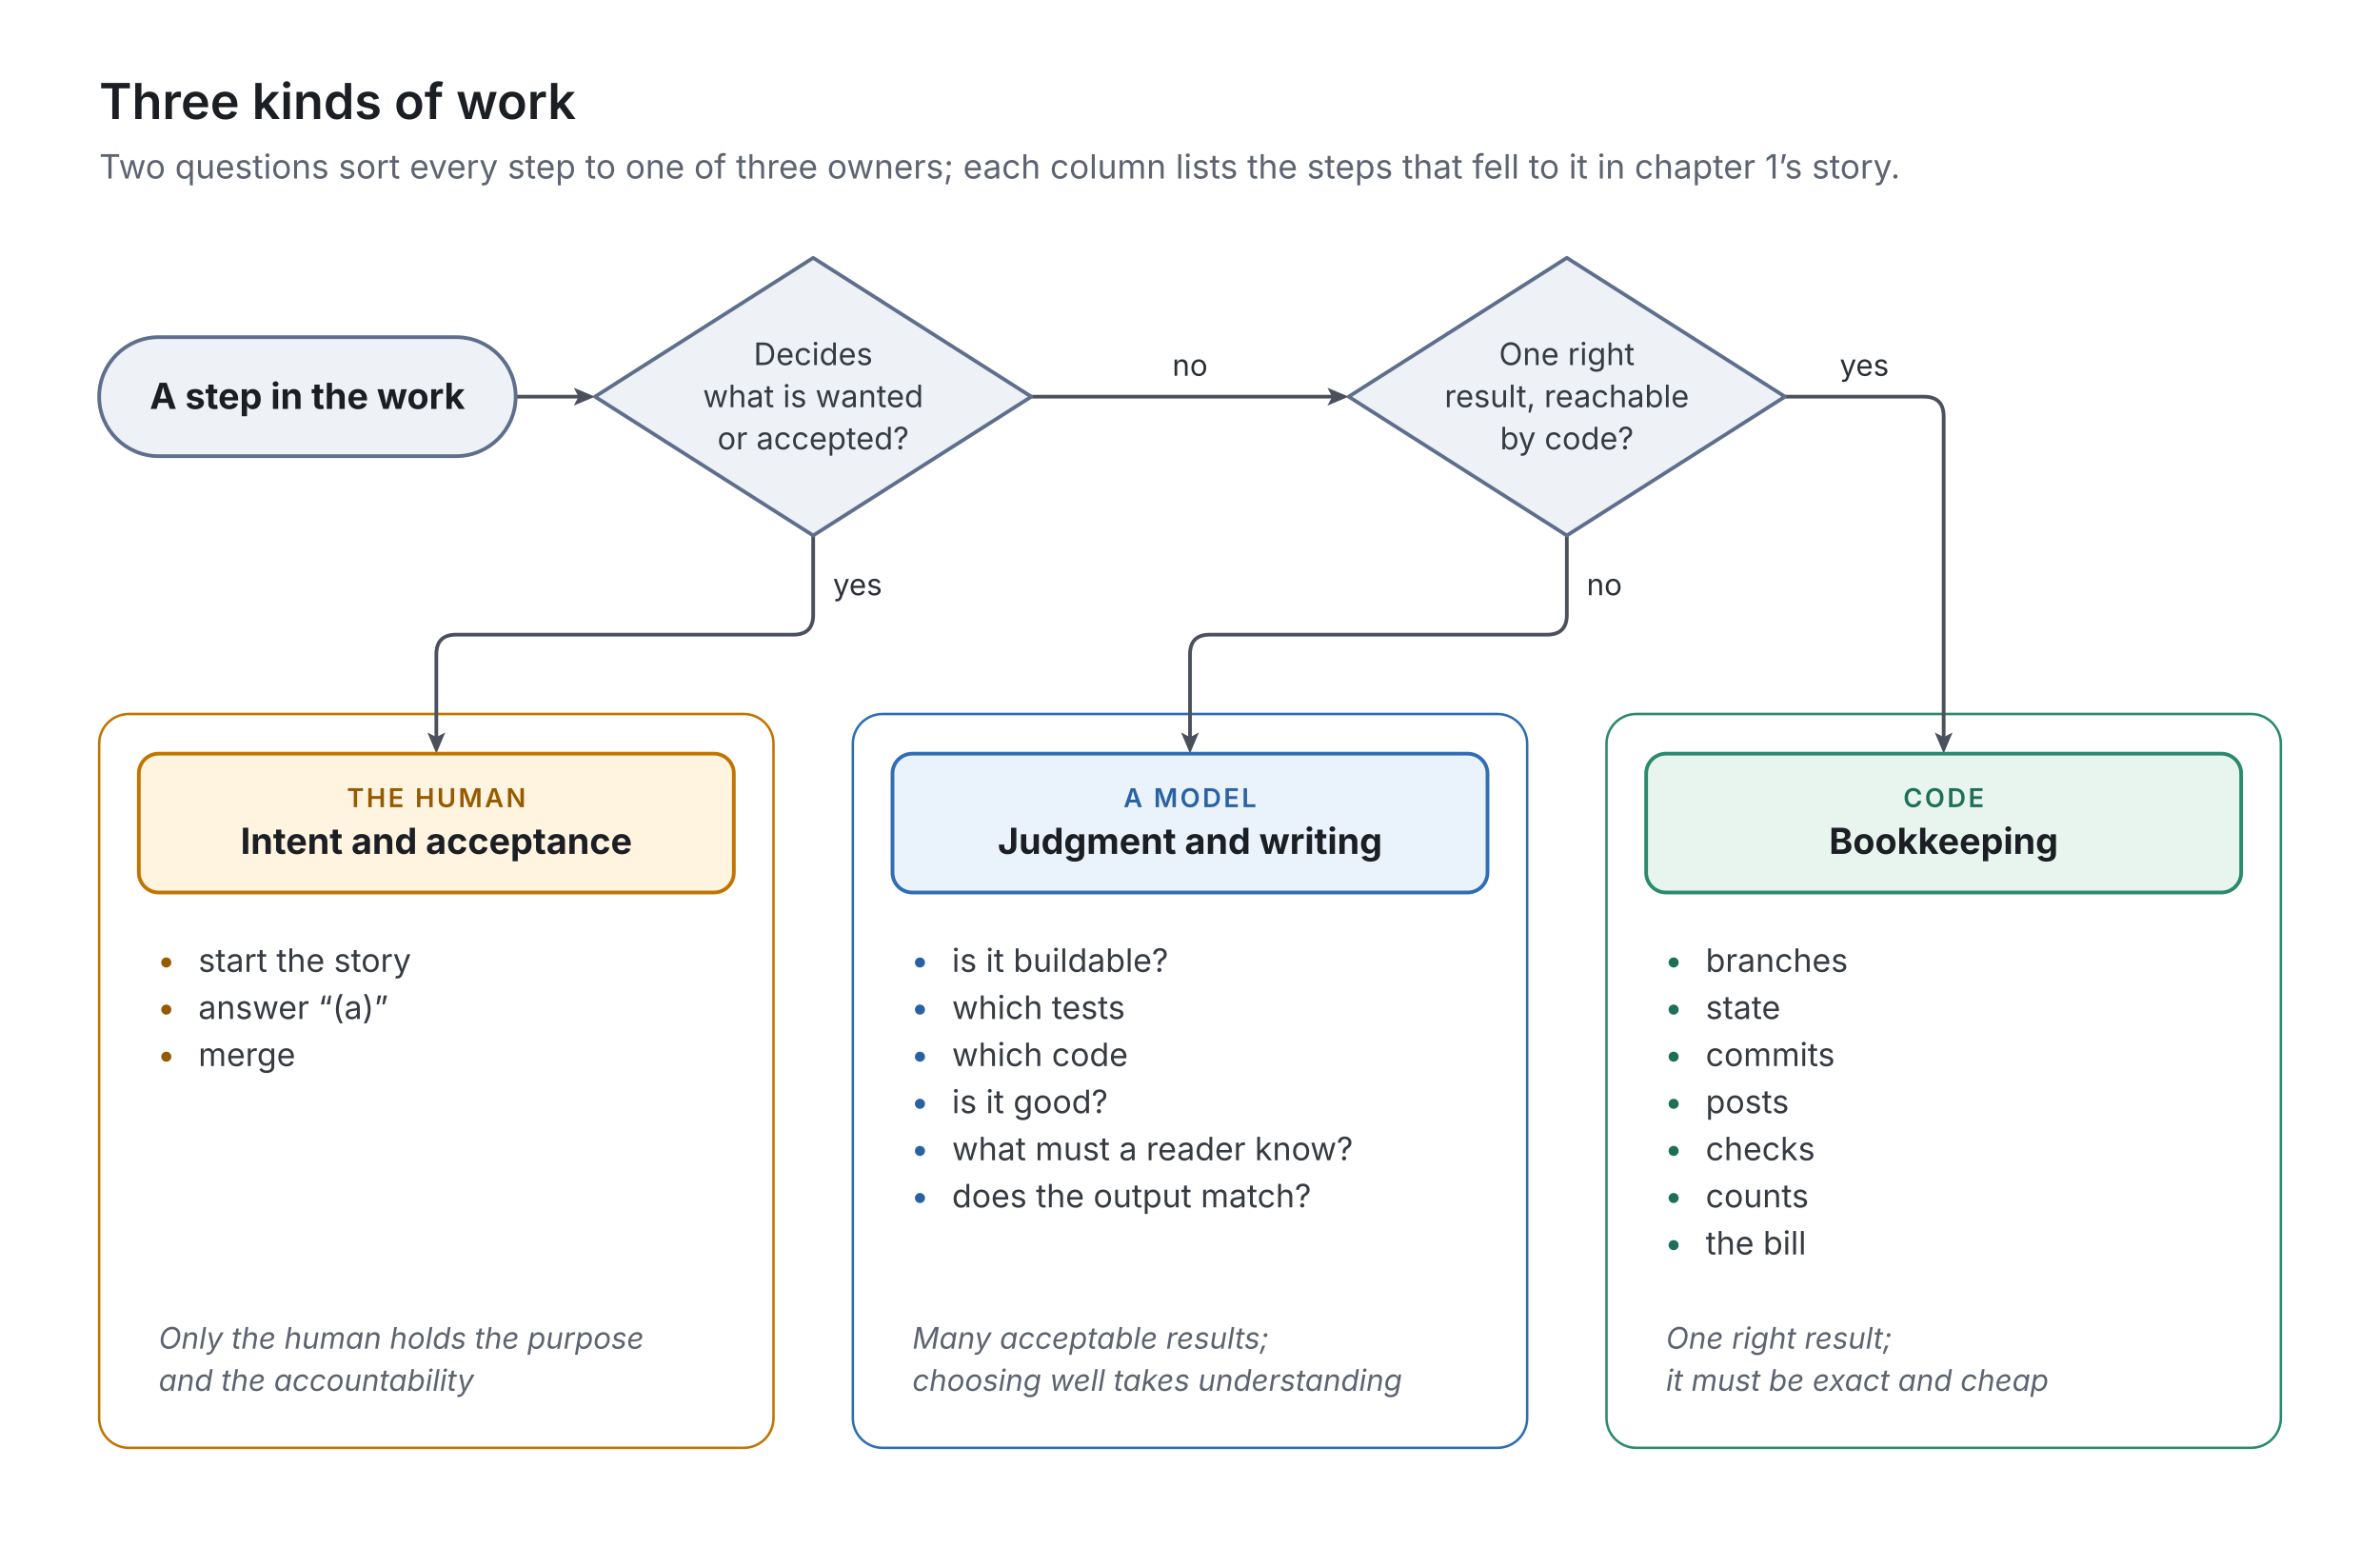
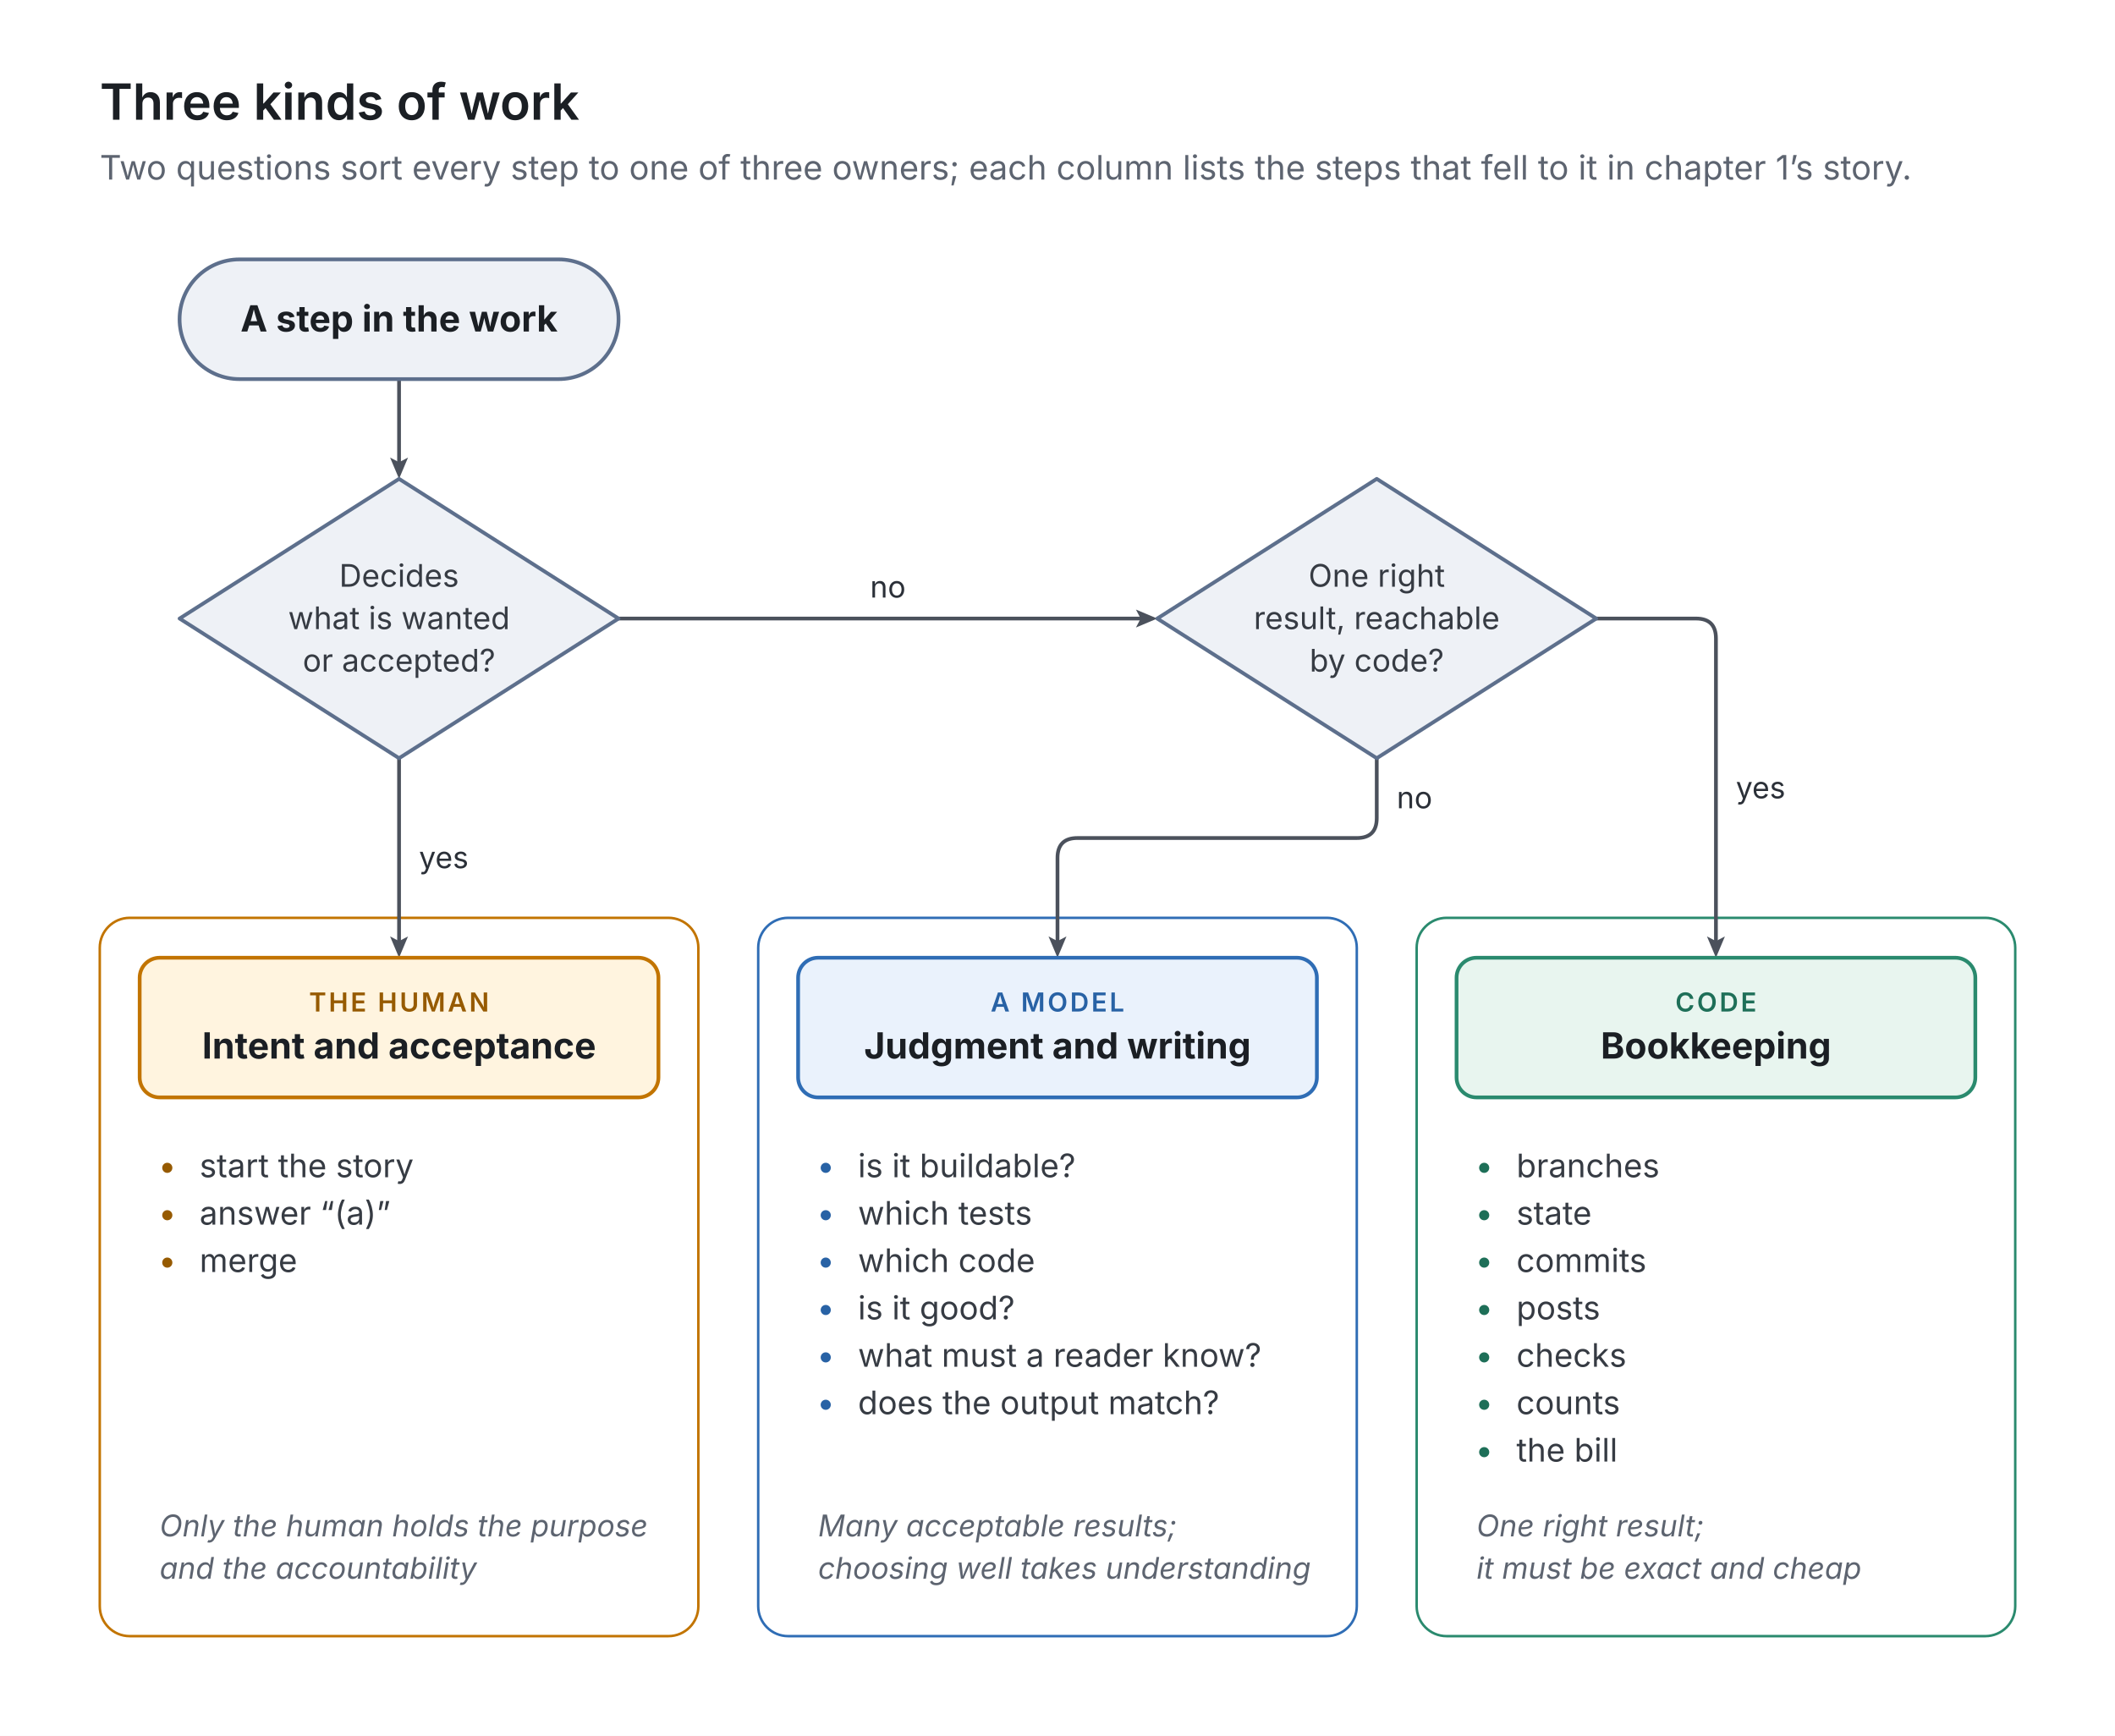
- <svg xmlns="http://www.w3.org/2000/svg" width="960" height="624" viewBox="0 0 960 624" role="img" aria-labelledby="title desc">
+ <svg xmlns="http://www.w3.org/2000/svg" width="848" height="696" viewBox="0 0 848 696" role="img" aria-labelledby="title desc">
  <style>
.tx-note { font-style: italic; }
text { font-family: "Inter", "Segoe UI", "Helvetica Neue", Helvetica, Arial, sans-serif; }
.code { font-family: ui-monospace, "SF Mono", "Cascadia Mono", Menlo, Consolas, "Liberation Mono", monospace; font-size: 0.92em; }
.ttl { font-size: 20px; font-weight: 600; }
.sub { font-size: 13.5px; font-weight: 400; }
.tag { font-size: 10.5px; font-weight: 600; letter-spacing: 0.09em; }
.nt { font-size: 14.5px; font-weight: 700; }
.nb { font-size: 12.5px; font-weight: 400; }
.lb { font-size: 12px; font-weight: 400; }
.lane-h { font-size: 13px; font-weight: 700; }
.lane-n { font-size: 12px; font-weight: 400; }
.col-h { font-size: 12.5px; font-weight: 700; }
.grp-c { font-size: 12px; font-weight: 600; }
.tx { font-size: 13px; font-weight: 400; }
.tx-bold { font-size: 13px; font-weight: 700; }
.tx-mono { font-size: 12px; font-weight: 400; font-family: ui-monospace, "SF Mono", "Cascadia Mono", Menlo, Consolas, "Liberation Mono", monospace; }
.tx-note { font-size: 12px; font-weight: 400; }
.tx-small { font-size: 11px; font-weight: 400; }
.lg { font-size: 12px; font-weight: 400; }
.sh, .fold { stroke-width: 1.5; stroke-linejoin: round; }
.n-end .sh { stroke-dasharray: 5 3; }
.e { fill: none; stroke-linejoin: round; }
.lb { paint-order: stroke fill; stroke-width: 4px; stroke-linejoin: round; }
.rule, .lane-a, .lane-b { stroke-width: 1; shape-rendering: crispEdges; }
.rule, .col-u { fill: none; } .col-r { stroke-dasharray: 2 3; }
.col-u { stroke-width: 1; shape-rendering: crispEdges; }
.grp { stroke-width: 1; } .grp-d { stroke-dasharray: 5 4; }
.e-flow { stroke-width: 1.5; }
.bg { fill: #ffffff; }
.ttl, .nt, .lane-h, .col-h, .tx-bold { fill: #1b1f24; }
.sub, .lane-n, .grp-c, .tx-note, .tx-small { fill: #5d6470; }
.nb, .tx, .tx-mono, .lg { fill: #363b43; }
.lb { stroke: #ffffff; } .lb.on-lane { stroke: #f5f7f9; }
.lane-a { fill: #f5f7f9; stroke: #dde1e6; }
.lane-b { fill: #ffffff; stroke: #dde1e6; }
.rule { stroke: #dde1e6; }
.grp { fill: #ffffff; stroke: #b4bac3; } .col-u { stroke: #b4bac3; }
.n-agent .sh { fill: #eaf2fc; stroke: #2f6db5; }
.n-agent .fold { fill: #c5d7ee; stroke: #2f6db5; }
.n-agent .tag, .k-agent { fill: #2862a5; }
.g-agent { stroke: #2f6db5; }
.n-human .sh { fill: #fff4df; stroke: #c27400; }
.n-human .fold { fill: #f3dab2; stroke: #c27400; }
.n-human .tag, .k-human { fill: #965a00; }
.g-human { stroke: #c27400; }
.n-code .sh { fill: #e8f5ef; stroke: #2a8a6e; }
.n-code .fold { fill: #c2e0d5; stroke: #2a8a6e; }
.n-code .tag, .k-code { fill: #1e6f58; }
.g-code { stroke: #2a8a6e; }
.n-concept .sh { fill: #eef1f6; stroke: #5d6f8c; }
.n-concept .fold { fill: #d1d7e1; stroke: #5d6f8c; }
.n-concept .tag, .k-concept { fill: #4b5b76; }
.g-concept { stroke: #5d6f8c; }
.e-flow { stroke: #4b515c; } .ah-flow { fill: #4b515c; }
.lb-flow { fill: #2b3038; }
@media (prefers-color-scheme: dark) {
  .bg { fill: #0f141a; }
  .ttl, .nt, .lane-h, .col-h, .tx-bold { fill: #e6edf3; }
  .sub, .lane-n, .grp-c, .tx-note, .tx-small { fill: #9da7b3; }
  .nb, .tx, .tx-mono, .lg { fill: #c9d1d9; }
  .lb { stroke: #0f141a; } .lb.on-lane { stroke: #151b22; }
  .lane-a { fill: #151b22; stroke: #2a313b; }
  .lane-b { fill: #0f141a; stroke: #2a313b; }
  .rule { stroke: #2a313b; }
  .grp { fill: #0f141a; stroke: #3d4651; } .col-u { stroke: #3d4651; }
  .n-agent .sh { fill: #13263d; stroke: #5b9be6; }
  .n-agent .fold { fill: #213d5f; stroke: #5b9be6; }
  .n-agent .tag, .k-agent { fill: #8dbdf4; }
  .g-agent { stroke: #5b9be6; }
  .n-human .sh { fill: #33260f; stroke: #e0a33a; }
  .n-human .fold { fill: #563f18; stroke: #e0a33a; }
  .n-human .tag, .k-human { fill: #f2bd63; }
  .g-human { stroke: #e0a33a; }
  .n-code .sh { fill: #0f2e26; stroke: #3fb68f; }
  .n-code .fold { fill: #19493b; stroke: #3fb68f; }
  .n-code .tag, .k-code { fill: #72d3b0; }
  .g-code { stroke: #3fb68f; }
  .n-concept .sh { fill: #1b2331; stroke: #8a9bb8; }
  .n-concept .fold { fill: #313b4c; stroke: #8a9bb8; }
  .n-concept .tag, .k-concept { fill: #afbdd5; }
  .g-concept { stroke: #8a9bb8; }
  .e-flow { stroke: #bcc4ce; } .ah-flow { fill: #bcc4ce; }
  .lb-flow { fill: #dfe6ee; }
}
</style>
  <defs>
    <marker id="ah-flow" viewBox="0 0 10 10" refX="6.67" refY="5" markerWidth="9" markerHeight="9" markerUnits="userSpaceOnUse" orient="auto-start-reverse">
      <path class="ah-flow" d="M0.5 1 L10 5 L0.5 9 L2.6 5 Z" />
    </marker>
  </defs>
-   <rect class="bg" width="960" height="624" />
+   <rect class="bg" width="848" height="696" />
  <text class="ttl" x="40" y="48" text-anchor="start">Three kinds of work</text>
  <text class="sub" x="40" y="72" text-anchor="start">Two questions sort every step to one of three owners; each column lists the steps that fell to it in chapter 1’s story.</text>
-   <rect class="grp g-human" x="40" y="288" width="272" height="296" rx="12" />
-   <rect class="grp g-agent" x="344" y="288" width="272" height="296" rx="12" />
-   <rect class="grp g-code" x="648" y="288" width="272" height="296" rx="12" />
-   <path class="e e-flow" d="M 208 160 L 237 160" marker-end="url(#ah-flow)" />
-   <path class="e e-flow" d="M 416 160 L 541 160" marker-end="url(#ah-flow)" />
-   <path class="e e-flow" d="M 328 216 L 328 248 Q 328 256 320 256 L 184 256 Q 176 256 176 264 L 176 301" marker-end="url(#ah-flow)" />
-   <path class="e e-flow" d="M 632 216 L 632 248 Q 632 256 624 256 L 488 256 Q 480 256 480 264 L 480 301" marker-end="url(#ah-flow)" />
-   <path class="e e-flow" d="M 720 160 L 776 160 Q 784 160 784 168 L 784 301" marker-end="url(#ah-flow)" />
+   <rect class="grp g-human" x="40" y="368" width="240" height="288" rx="12" />
+   <rect class="grp g-agent" x="304" y="368" width="240" height="288" rx="12" />
+   <rect class="grp g-code" x="568" y="368" width="240" height="288" rx="12" />
+   <path class="e e-flow" d="M 160 152 L 160 189" marker-end="url(#ah-flow)" />
+   <path class="e e-flow" d="M 248 248 L 461 248" marker-end="url(#ah-flow)" />
+   <path class="e e-flow" d="M 160 304 L 160 381" marker-end="url(#ah-flow)" />
+   <path class="e e-flow" d="M 552 304 L 552 328 Q 552 336 544 336 L 432 336 Q 424 336 424 344 L 424 381" marker-end="url(#ah-flow)" />
+   <path class="e e-flow" d="M 640 248 L 680 248 Q 688 248 688 256 L 688 381" marker-end="url(#ah-flow)" />
  <g class="n-concept">
-     <rect class="sh" x="40" y="136" width="168" height="48" rx="24" />
-     <text class="nt" x="124" y="164.93" text-anchor="middle">A step in the work</text>
+     <polygon class="sh" points="160,192 248,248 160,304 72,248" />
+     <text class="nb" x="160" y="235.25" text-anchor="middle">Decides</text>
+     <text class="nb" x="160" y="252.25" text-anchor="middle">what is wanted</text>
+     <text class="nb" x="160" y="269.25" text-anchor="middle">or accepted?</text>
  </g>
  <g class="n-concept">
-     <polygon class="sh" points="328,104 416,160 328,216 240,160" />
-     <text class="nb" x="328" y="147.25" text-anchor="middle">Decides</text>
-     <text class="nb" x="328" y="164.25" text-anchor="middle">what is wanted</text>
-     <text class="nb" x="328" y="181.25" text-anchor="middle">or accepted?</text>
+     <rect class="sh" x="72" y="104" width="176" height="48" rx="24" />
+     <text class="nt" x="160" y="132.93" text-anchor="middle">A step in the work</text>
  </g>
  <g class="n-concept">
-     <polygon class="sh" points="632,104 720,160 632,216 544,160" />
-     <text class="nb" x="632" y="147.25" text-anchor="middle">One right</text>
-     <text class="nb" x="632" y="164.25" text-anchor="middle">result, reachable</text>
-     <text class="nb" x="632" y="181.25" text-anchor="middle">by code?</text>
+     <polygon class="sh" points="552,192 640,248 552,304 464,248" />
+     <text class="nb" x="552" y="235.25" text-anchor="middle">One right</text>
+     <text class="nb" x="552" y="252.25" text-anchor="middle">result, reachable</text>
+     <text class="nb" x="552" y="269.25" text-anchor="middle">by code?</text>
  </g>
  <g class="n-human">
-     <rect class="sh" x="56" y="304" width="240" height="56" rx="8" />
-     <text class="tag" x="176" y="325.57" text-anchor="middle">THE HUMAN</text>
-     <text class="nt" x="176" y="344.43" text-anchor="middle">Intent and acceptance</text>
+     <rect class="sh" x="56" y="384" width="208" height="56" rx="8" />
+     <text class="tag" x="160" y="405.57" text-anchor="middle">THE HUMAN</text>
+     <text class="nt" x="160" y="424.43" text-anchor="middle">Intent and acceptance</text>
  </g>
  <g class="n-agent">
-     <rect class="sh" x="360" y="304" width="240" height="56" rx="8" />
-     <text class="tag" x="480" y="325.57" text-anchor="middle">A MODEL</text>
-     <text class="nt" x="480" y="344.43" text-anchor="middle">Judgment and writing</text>
+     <rect class="sh" x="320" y="384" width="208" height="56" rx="8" />
+     <text class="tag" x="424" y="405.57" text-anchor="middle">A MODEL</text>
+     <text class="nt" x="424" y="424.43" text-anchor="middle">Judgment and writing</text>
  </g>
  <g class="n-code">
-     <rect class="sh" x="664" y="304" width="240" height="56" rx="8" />
-     <text class="tag" x="784" y="325.57" text-anchor="middle">CODE</text>
-     <text class="nt" x="784" y="344.43" text-anchor="middle">Bookkeeping</text>
+     <rect class="sh" x="584" y="384" width="208" height="56" rx="8" />
+     <text class="tag" x="688" y="405.57" text-anchor="middle">CODE</text>
+     <text class="nt" x="688" y="424.43" text-anchor="middle">Bookkeeping</text>
  </g>
-   <text class="tx-bold k-human" x="64" y="392" text-anchor="start">•</text>
-   <text class="tx-bold k-human" x="64" y="411" text-anchor="start">•</text>
-   <text class="tx-bold k-human" x="64" y="430" text-anchor="start">•</text>
-   <text class="tx" x="80" y="392" text-anchor="start">start the story</text>
-   <text class="tx" x="80" y="411" text-anchor="start">answer “(a)”</text>
-   <text class="tx" x="80" y="430" text-anchor="start">merge</text>
-   <text class="tx-note" x="64" y="544" text-anchor="start">Only the human holds the purpose</text>
-   <text class="tx-note" x="64" y="561" text-anchor="start">and the accountability</text>
-   <text class="tx-bold k-agent" x="368" y="392" text-anchor="start">•</text>
-   <text class="tx-bold k-agent" x="368" y="411" text-anchor="start">•</text>
-   <text class="tx-bold k-agent" x="368" y="430" text-anchor="start">•</text>
-   <text class="tx-bold k-agent" x="368" y="449" text-anchor="start">•</text>
-   <text class="tx-bold k-agent" x="368" y="468" text-anchor="start">•</text>
-   <text class="tx-bold k-agent" x="368" y="487" text-anchor="start">•</text>
-   <text class="tx" x="384" y="392" text-anchor="start">is it buildable?</text>
-   <text class="tx" x="384" y="411" text-anchor="start">which tests</text>
-   <text class="tx" x="384" y="430" text-anchor="start">which code</text>
-   <text class="tx" x="384" y="449" text-anchor="start">is it good?</text>
-   <text class="tx" x="384" y="468" text-anchor="start">what must a reader know?</text>
-   <text class="tx" x="384" y="487" text-anchor="start">does the output match?</text>
-   <text class="tx-note" x="368" y="544" text-anchor="start">Many acceptable results;</text>
-   <text class="tx-note" x="368" y="561" text-anchor="start">choosing well takes understanding</text>
-   <text class="tx-bold k-code" x="672" y="392" text-anchor="start">•</text>
-   <text class="tx-bold k-code" x="672" y="411" text-anchor="start">•</text>
-   <text class="tx-bold k-code" x="672" y="430" text-anchor="start">•</text>
-   <text class="tx-bold k-code" x="672" y="449" text-anchor="start">•</text>
-   <text class="tx-bold k-code" x="672" y="468" text-anchor="start">•</text>
-   <text class="tx-bold k-code" x="672" y="487" text-anchor="start">•</text>
-   <text class="tx-bold k-code" x="672" y="506" text-anchor="start">•</text>
-   <text class="tx" x="688" y="392" text-anchor="start">branches</text>
-   <text class="tx" x="688" y="411" text-anchor="start">state</text>
-   <text class="tx" x="688" y="430" text-anchor="start">commits</text>
-   <text class="tx" x="688" y="449" text-anchor="start">posts</text>
-   <text class="tx" x="688" y="468" text-anchor="start">checks</text>
-   <text class="tx" x="688" y="487" text-anchor="start">counts</text>
-   <text class="tx" x="688" y="506" text-anchor="start">the bill</text>
-   <text class="tx-note" x="672" y="544" text-anchor="start">One right result;</text>
-   <text class="tx-note" x="672" y="561" text-anchor="start">it must be exact and cheap</text>
-   <text class="lb lb-flow" x="480" y="151.58" text-anchor="middle">no</text>
-   <text class="lb lb-flow" x="336" y="240.08" text-anchor="start">yes</text>
-   <text class="lb lb-flow" x="640" y="240.08" text-anchor="start">no</text>
-   <text class="lb lb-flow" x="752" y="151.58" text-anchor="middle">yes</text>
+   <text class="tx-bold k-human" x="64" y="472" text-anchor="start">•</text>
+   <text class="tx-bold k-human" x="64" y="491" text-anchor="start">•</text>
+   <text class="tx-bold k-human" x="64" y="510" text-anchor="start">•</text>
+   <text class="tx" x="80" y="472" text-anchor="start">start the story</text>
+   <text class="tx" x="80" y="491" text-anchor="start">answer “(a)”</text>
+   <text class="tx" x="80" y="510" text-anchor="start">merge</text>
+   <text class="tx-note" x="64" y="616" text-anchor="start">Only the human holds the purpose</text>
+   <text class="tx-note" x="64" y="633" text-anchor="start">and the accountability</text>
+   <text class="tx-bold k-agent" x="328" y="472" text-anchor="start">•</text>
+   <text class="tx-bold k-agent" x="328" y="491" text-anchor="start">•</text>
+   <text class="tx-bold k-agent" x="328" y="510" text-anchor="start">•</text>
+   <text class="tx-bold k-agent" x="328" y="529" text-anchor="start">•</text>
+   <text class="tx-bold k-agent" x="328" y="548" text-anchor="start">•</text>
+   <text class="tx-bold k-agent" x="328" y="567" text-anchor="start">•</text>
+   <text class="tx" x="344" y="472" text-anchor="start">is it buildable?</text>
+   <text class="tx" x="344" y="491" text-anchor="start">which tests</text>
+   <text class="tx" x="344" y="510" text-anchor="start">which code</text>
+   <text class="tx" x="344" y="529" text-anchor="start">is it good?</text>
+   <text class="tx" x="344" y="548" text-anchor="start">what must a reader know?</text>
+   <text class="tx" x="344" y="567" text-anchor="start">does the output match?</text>
+   <text class="tx-note" x="328" y="616" text-anchor="start">Many acceptable results;</text>
+   <text class="tx-note" x="328" y="633" text-anchor="start">choosing well takes understanding</text>
+   <text class="tx-bold k-code" x="592" y="472" text-anchor="start">•</text>
+   <text class="tx-bold k-code" x="592" y="491" text-anchor="start">•</text>
+   <text class="tx-bold k-code" x="592" y="510" text-anchor="start">•</text>
+   <text class="tx-bold k-code" x="592" y="529" text-anchor="start">•</text>
+   <text class="tx-bold k-code" x="592" y="548" text-anchor="start">•</text>
+   <text class="tx-bold k-code" x="592" y="567" text-anchor="start">•</text>
+   <text class="tx-bold k-code" x="592" y="586" text-anchor="start">•</text>
+   <text class="tx" x="608" y="472" text-anchor="start">branches</text>
+   <text class="tx" x="608" y="491" text-anchor="start">state</text>
+   <text class="tx" x="608" y="510" text-anchor="start">commits</text>
+   <text class="tx" x="608" y="529" text-anchor="start">posts</text>
+   <text class="tx" x="608" y="548" text-anchor="start">checks</text>
+   <text class="tx" x="608" y="567" text-anchor="start">counts</text>
+   <text class="tx" x="608" y="586" text-anchor="start">the bill</text>
+   <text class="tx-note" x="592" y="616" text-anchor="start">One right result;</text>
+   <text class="tx-note" x="592" y="633" text-anchor="start">it must be exact and cheap</text>
+   <text class="lb lb-flow" x="356" y="239.58" text-anchor="middle">no</text>
+   <text class="lb lb-flow" x="168" y="348.08" text-anchor="start">yes</text>
+   <text class="lb lb-flow" x="560" y="324.08" text-anchor="start">no</text>
+   <text class="lb lb-flow" x="696" y="320.08" text-anchor="start">yes</text>
</svg>
